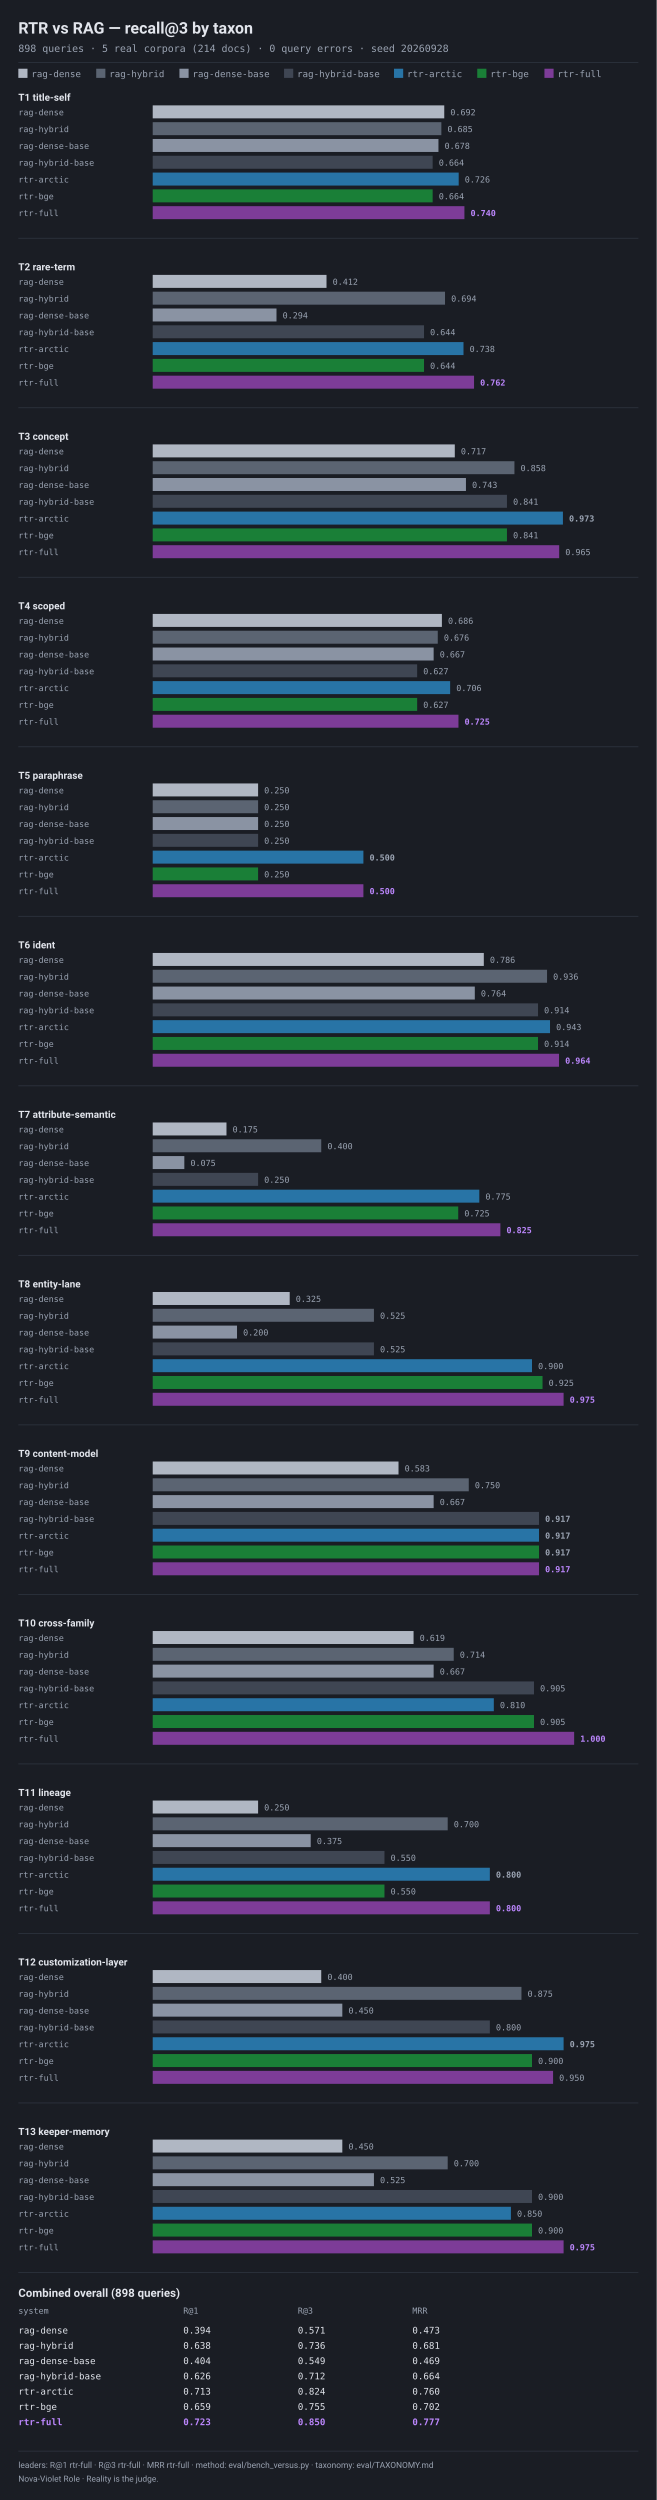
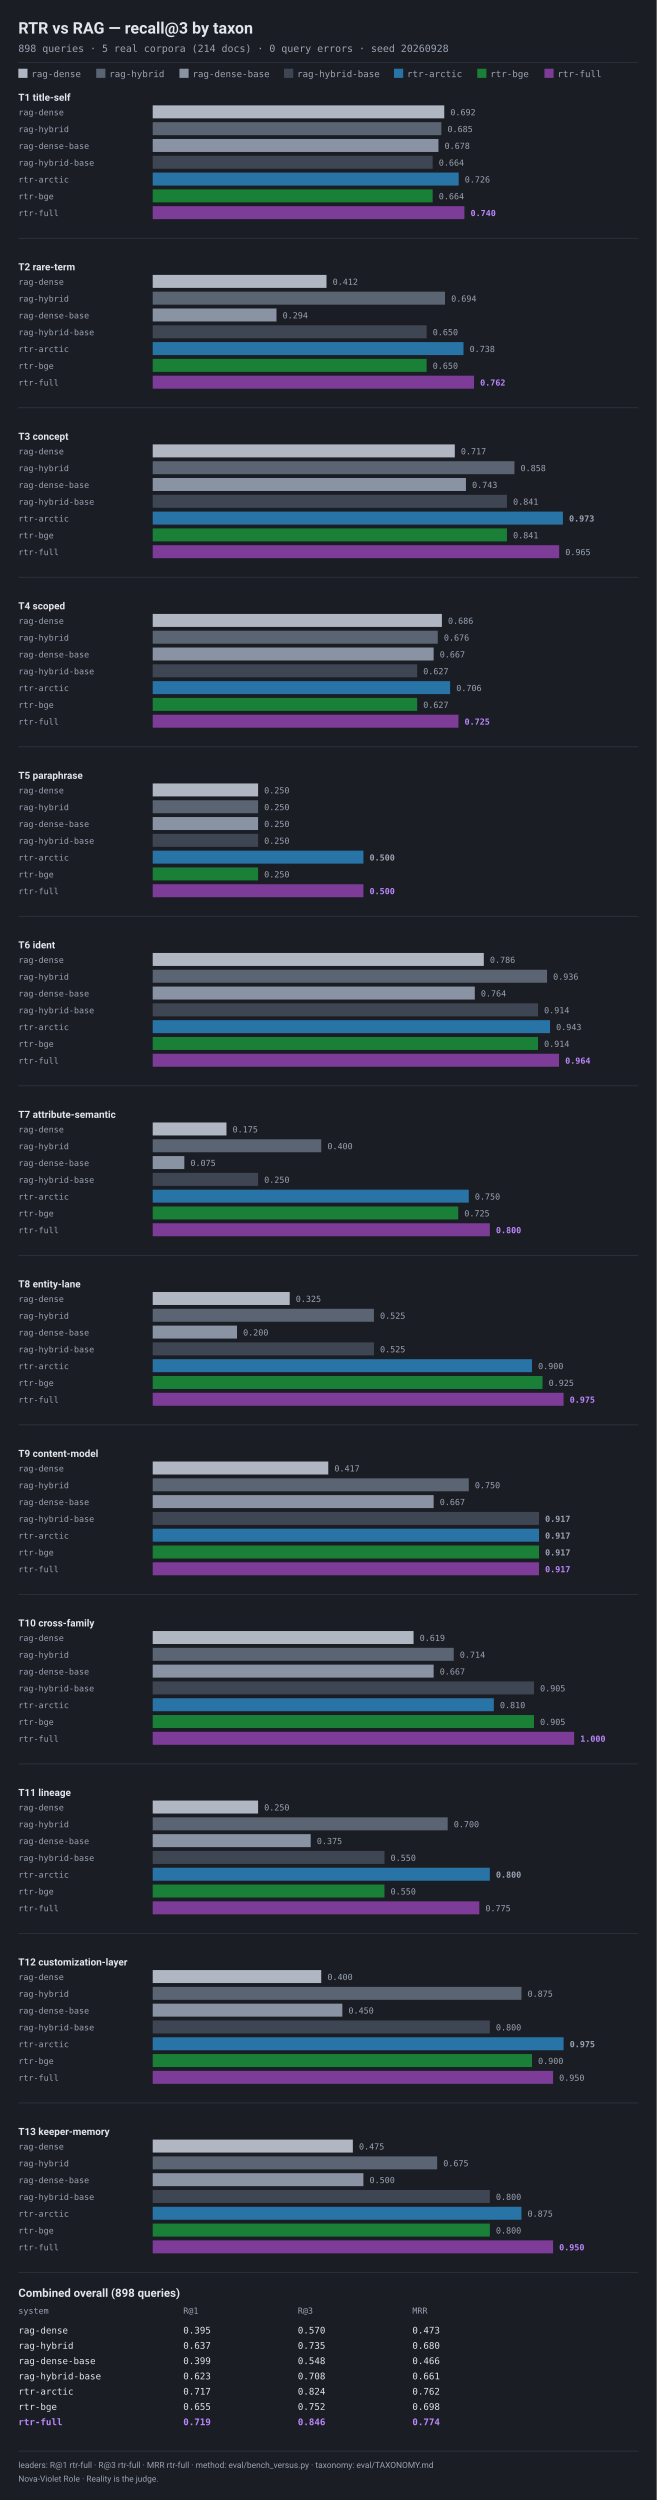
<svg xmlns="http://www.w3.org/2000/svg" width="860" height="3274" viewBox="0 0 860 3274" font-family="-apple-system,BlinkMacSystemFont,Segoe UI,Roboto,Helvetica,Arial,sans-serif">
  <rect width="860" height="3274" fill="#1a1d24" />
  <text x="24" y="44" font-family="-apple-system,BlinkMacSystemFont,Segoe UI,Roboto,Helvetica,Arial,sans-serif" font-size="21" fill="#e2e5ec" text-anchor="start" font-weight="bold">RTR vs RAG — recall@3 by taxon</text>
  <text x="24" y="68" font-family="ui-monospace,SFMono-Regular,Menlo,Consolas,monospace" font-size="13" fill="#9aa3b2" text-anchor="start">898 queries · 5 real corpora (214 docs) · 0 query errors · seed 20260928</text>
  <line x1="24" y1="82" x2="836" y2="82" stroke="#2e3440" />
  <rect x="24" y="90" width="12" height="12" fill="#b0b7c3" />
  <text x="41" y="101" font-family="ui-monospace,SFMono-Regular,Menlo,Consolas,monospace" font-size="12" fill="#9aa3b2" text-anchor="start">rag-dense</text>
  <rect x="126" y="90" width="12" height="12" fill="#5b6472" />
  <text x="143" y="101" font-family="ui-monospace,SFMono-Regular,Menlo,Consolas,monospace" font-size="12" fill="#9aa3b2" text-anchor="start">rag-hybrid</text>
  <rect x="235" y="90" width="12" height="12" fill="#8a93a3" />
  <text x="252" y="101" font-family="ui-monospace,SFMono-Regular,Menlo,Consolas,monospace" font-size="12" fill="#9aa3b2" text-anchor="start">rag-dense-base</text>
  <rect x="372" y="90" width="12" height="12" fill="#3f4653" />
  <text x="389" y="101" font-family="ui-monospace,SFMono-Regular,Menlo,Consolas,monospace" font-size="12" fill="#9aa3b2" text-anchor="start">rag-hybrid-base</text>
  <rect x="516" y="90" width="12" height="12" fill="#2874a6" />
  <text x="533" y="101" font-family="ui-monospace,SFMono-Regular,Menlo,Consolas,monospace" font-size="12" fill="#9aa3b2" text-anchor="start">rtr-arctic</text>
  <rect x="625" y="90" width="12" height="12" fill="#1a7f37" />
  <text x="642" y="101" font-family="ui-monospace,SFMono-Regular,Menlo,Consolas,monospace" font-size="12" fill="#9aa3b2" text-anchor="start">rtr-bge</text>
  <rect x="713" y="90" width="12" height="12" fill="#7d3c98" />
  <text x="730" y="101" font-family="ui-monospace,SFMono-Regular,Menlo,Consolas,monospace" font-size="12" fill="#9aa3b2" text-anchor="start">rtr-full</text>
  <text x="24" y="132" font-family="-apple-system,BlinkMacSystemFont,Segoe UI,Roboto,Helvetica,Arial,sans-serif" font-size="13" fill="#e2e5ec" text-anchor="start" font-weight="bold">T1 title-self</text>
  <rect x="200" y="138" width="381.8" height="17" fill="#b0b7c3" />
  <text x="24" y="151" font-family="ui-monospace,SFMono-Regular,Menlo,Consolas,monospace" font-size="11" fill="#9aa3b2" text-anchor="start">rag-dense</text>
  <text x="589.761" y="151" font-family="ui-monospace,SFMono-Regular,Menlo,Consolas,monospace" font-size="11" fill="#9aa3b2" text-anchor="start">0.692</text>
  <rect x="200" y="160" width="378.0" height="17" fill="#5b6472" />
  <text x="24" y="173" font-family="ui-monospace,SFMono-Regular,Menlo,Consolas,monospace" font-size="11" fill="#9aa3b2" text-anchor="start">rag-hybrid</text>
  <text x="585.981" y="173" font-family="ui-monospace,SFMono-Regular,Menlo,Consolas,monospace" font-size="11" fill="#9aa3b2" text-anchor="start">0.685</text>
  <rect x="200" y="182" width="374.2" height="17" fill="#8a93a3" />
  <text x="24" y="195" font-family="ui-monospace,SFMono-Regular,Menlo,Consolas,monospace" font-size="11" fill="#9aa3b2" text-anchor="start">rag-dense-base</text>
  <text x="582.201" y="195" font-family="ui-monospace,SFMono-Regular,Menlo,Consolas,monospace" font-size="11" fill="#9aa3b2" text-anchor="start">0.678</text>
  <rect x="200" y="204" width="366.6" height="17" fill="#3f4653" />
  <text x="24" y="217" font-family="ui-monospace,SFMono-Regular,Menlo,Consolas,monospace" font-size="11" fill="#9aa3b2" text-anchor="start">rag-hybrid-base</text>
  <text x="574.641" y="217" font-family="ui-monospace,SFMono-Regular,Menlo,Consolas,monospace" font-size="11" fill="#9aa3b2" text-anchor="start">0.664</text>
  <rect x="200" y="226" width="400.7" height="17" fill="#2874a6" />
  <text x="24" y="239" font-family="ui-monospace,SFMono-Regular,Menlo,Consolas,monospace" font-size="11" fill="#9aa3b2" text-anchor="start">rtr-arctic</text>
  <text x="608.66" y="239" font-family="ui-monospace,SFMono-Regular,Menlo,Consolas,monospace" font-size="11" fill="#9aa3b2" text-anchor="start">0.726</text>
  <rect x="200" y="248" width="366.6" height="17" fill="#1a7f37" />
  <text x="24" y="261" font-family="ui-monospace,SFMono-Regular,Menlo,Consolas,monospace" font-size="11" fill="#9aa3b2" text-anchor="start">rtr-bge</text>
  <text x="574.641" y="261" font-family="ui-monospace,SFMono-Regular,Menlo,Consolas,monospace" font-size="11" fill="#9aa3b2" text-anchor="start">0.664</text>
  <rect x="200" y="270" width="408.2" height="17" fill="#7d3c98" />
  <text x="24" y="283" font-family="ui-monospace,SFMono-Regular,Menlo,Consolas,monospace" font-size="11" fill="#9aa3b2" text-anchor="start">rtr-full</text>
  <text x="616.219" y="283" font-family="ui-monospace,SFMono-Regular,Menlo,Consolas,monospace" font-size="11" fill="#bb86fc" text-anchor="start" font-weight="bold">0.740</text>
  <line x1="24" y1="312" x2="836" y2="312" stroke="#2e3440" />
  <text x="24" y="354" font-family="-apple-system,BlinkMacSystemFont,Segoe UI,Roboto,Helvetica,Arial,sans-serif" font-size="13" fill="#e2e5ec" text-anchor="start" font-weight="bold">T2 rare-term</text>
  <rect x="200" y="360" width="227.6" height="17" fill="#b0b7c3" />
  <text x="24" y="373" font-family="ui-monospace,SFMono-Regular,Menlo,Consolas,monospace" font-size="11" fill="#9aa3b2" text-anchor="start">rag-dense</text>
  <text x="435.639" y="373" font-family="ui-monospace,SFMono-Regular,Menlo,Consolas,monospace" font-size="11" fill="#9aa3b2" text-anchor="start">0.412</text>
  <rect x="200" y="382" width="382.8" height="17" fill="#5b6472" />
  <text x="24" y="395" font-family="ui-monospace,SFMono-Regular,Menlo,Consolas,monospace" font-size="11" fill="#9aa3b2" text-anchor="start">rag-hybrid</text>
  <text x="590.847" y="395" font-family="ui-monospace,SFMono-Regular,Menlo,Consolas,monospace" font-size="11" fill="#9aa3b2" text-anchor="start">0.694</text>
  <rect x="200" y="404" width="162.1" height="17" fill="#8a93a3" />
  <text x="24" y="417" font-family="ui-monospace,SFMono-Regular,Menlo,Consolas,monospace" font-size="11" fill="#9aa3b2" text-anchor="start">rag-dense-base</text>
  <text x="370.106" y="417" font-family="ui-monospace,SFMono-Regular,Menlo,Consolas,monospace" font-size="11" fill="#9aa3b2" text-anchor="start">0.294</text>
-   <rect x="200" y="426" width="355.3" height="17" fill="#3f4653" />
+   <rect x="200" y="426" width="358.7" height="17" fill="#3f4653" />
  <text x="24" y="439" font-family="ui-monospace,SFMono-Regular,Menlo,Consolas,monospace" font-size="11" fill="#9aa3b2" text-anchor="start">rag-hybrid-base</text>
-   <text x="563.255" y="439" font-family="ui-monospace,SFMono-Regular,Menlo,Consolas,monospace" font-size="11" fill="#9aa3b2" text-anchor="start">0.644</text>
+   <text x="566.704" y="439" font-family="ui-monospace,SFMono-Regular,Menlo,Consolas,monospace" font-size="11" fill="#9aa3b2" text-anchor="start">0.650</text>
  <rect x="200" y="448" width="407.0" height="17" fill="#2874a6" />
  <text x="24" y="461" font-family="ui-monospace,SFMono-Regular,Menlo,Consolas,monospace" font-size="11" fill="#9aa3b2" text-anchor="start">rtr-arctic</text>
  <text x="614.991" y="461" font-family="ui-monospace,SFMono-Regular,Menlo,Consolas,monospace" font-size="11" fill="#9aa3b2" text-anchor="start">0.738</text>
-   <rect x="200" y="470" width="355.3" height="17" fill="#1a7f37" />
+   <rect x="200" y="470" width="358.7" height="17" fill="#1a7f37" />
  <text x="24" y="483" font-family="ui-monospace,SFMono-Regular,Menlo,Consolas,monospace" font-size="11" fill="#9aa3b2" text-anchor="start">rtr-bge</text>
-   <text x="563.255" y="483" font-family="ui-monospace,SFMono-Regular,Menlo,Consolas,monospace" font-size="11" fill="#9aa3b2" text-anchor="start">0.644</text>
+   <text x="566.704" y="483" font-family="ui-monospace,SFMono-Regular,Menlo,Consolas,monospace" font-size="11" fill="#9aa3b2" text-anchor="start">0.650</text>
  <rect x="200" y="492" width="420.8" height="17" fill="#7d3c98" />
  <text x="24" y="505" font-family="ui-monospace,SFMono-Regular,Menlo,Consolas,monospace" font-size="11" fill="#9aa3b2" text-anchor="start">rtr-full</text>
  <text x="628.787" y="505" font-family="ui-monospace,SFMono-Regular,Menlo,Consolas,monospace" font-size="11" fill="#bb86fc" text-anchor="start" font-weight="bold">0.762</text>
  <line x1="24" y1="534" x2="836" y2="534" stroke="#2e3440" />
  <text x="24" y="576" font-family="-apple-system,BlinkMacSystemFont,Segoe UI,Roboto,Helvetica,Arial,sans-serif" font-size="13" fill="#e2e5ec" text-anchor="start" font-weight="bold">T3 concept</text>
  <rect x="200" y="582" width="395.6" height="17" fill="#b0b7c3" />
  <text x="24" y="595" font-family="ui-monospace,SFMono-Regular,Menlo,Consolas,monospace" font-size="11" fill="#9aa3b2" text-anchor="start">rag-dense</text>
  <text x="603.575" y="595" font-family="ui-monospace,SFMono-Regular,Menlo,Consolas,monospace" font-size="11" fill="#9aa3b2" text-anchor="start">0.717</text>
  <rect x="200" y="604" width="473.7" height="17" fill="#5b6472" />
  <text x="24" y="617" font-family="ui-monospace,SFMono-Regular,Menlo,Consolas,monospace" font-size="11" fill="#9aa3b2" text-anchor="start">rag-hybrid</text>
  <text x="681.714" y="617" font-family="ui-monospace,SFMono-Regular,Menlo,Consolas,monospace" font-size="11" fill="#9aa3b2" text-anchor="start">0.858</text>
  <rect x="200" y="626" width="410.2" height="17" fill="#8a93a3" />
  <text x="24" y="639" font-family="ui-monospace,SFMono-Regular,Menlo,Consolas,monospace" font-size="11" fill="#9aa3b2" text-anchor="start">rag-dense-base</text>
  <text x="618.226" y="639" font-family="ui-monospace,SFMono-Regular,Menlo,Consolas,monospace" font-size="11" fill="#9aa3b2" text-anchor="start">0.743</text>
  <rect x="200" y="648" width="463.9" height="17" fill="#3f4653" />
  <text x="24" y="661" font-family="ui-monospace,SFMono-Regular,Menlo,Consolas,monospace" font-size="11" fill="#9aa3b2" text-anchor="start">rag-hybrid-base</text>
  <text x="671.946" y="661" font-family="ui-monospace,SFMono-Regular,Menlo,Consolas,monospace" font-size="11" fill="#9aa3b2" text-anchor="start">0.841</text>
  <rect x="200" y="670" width="537.2" height="17" fill="#2874a6" />
  <text x="24" y="683" font-family="ui-monospace,SFMono-Regular,Menlo,Consolas,monospace" font-size="11" fill="#9aa3b2" text-anchor="start">rtr-arctic</text>
  <text x="745.201" y="683" font-family="ui-monospace,SFMono-Regular,Menlo,Consolas,monospace" font-size="11" fill="#9aa3b2" text-anchor="start" font-weight="bold">0.973</text>
  <rect x="200" y="692" width="463.9" height="17" fill="#1a7f37" />
  <text x="24" y="705" font-family="ui-monospace,SFMono-Regular,Menlo,Consolas,monospace" font-size="11" fill="#9aa3b2" text-anchor="start">rtr-bge</text>
  <text x="671.946" y="705" font-family="ui-monospace,SFMono-Regular,Menlo,Consolas,monospace" font-size="11" fill="#9aa3b2" text-anchor="start">0.841</text>
  <rect x="200" y="714" width="532.3" height="17" fill="#7d3c98" />
  <text x="24" y="727" font-family="ui-monospace,SFMono-Regular,Menlo,Consolas,monospace" font-size="11" fill="#9aa3b2" text-anchor="start">rtr-full</text>
  <text x="740.317" y="727" font-family="ui-monospace,SFMono-Regular,Menlo,Consolas,monospace" font-size="11" fill="#9aa3b2" text-anchor="start">0.965</text>
  <line x1="24" y1="756" x2="836" y2="756" stroke="#2e3440" />
  <text x="24" y="798" font-family="-apple-system,BlinkMacSystemFont,Segoe UI,Roboto,Helvetica,Arial,sans-serif" font-size="13" fill="#e2e5ec" text-anchor="start" font-weight="bold">T4 scoped</text>
  <rect x="200" y="804" width="378.7" height="17" fill="#b0b7c3" />
  <text x="24" y="817" font-family="ui-monospace,SFMono-Regular,Menlo,Consolas,monospace" font-size="11" fill="#9aa3b2" text-anchor="start">rag-dense</text>
  <text x="586.722" y="817" font-family="ui-monospace,SFMono-Regular,Menlo,Consolas,monospace" font-size="11" fill="#9aa3b2" text-anchor="start">0.686</text>
  <rect x="200" y="826" width="373.3" height="17" fill="#5b6472" />
  <text x="24" y="839" font-family="ui-monospace,SFMono-Regular,Menlo,Consolas,monospace" font-size="11" fill="#9aa3b2" text-anchor="start">rag-hybrid</text>
  <text x="581.312" y="839" font-family="ui-monospace,SFMono-Regular,Menlo,Consolas,monospace" font-size="11" fill="#9aa3b2" text-anchor="start">0.676</text>
  <rect x="200" y="848" width="367.9" height="17" fill="#8a93a3" />
  <text x="24" y="861" font-family="ui-monospace,SFMono-Regular,Menlo,Consolas,monospace" font-size="11" fill="#9aa3b2" text-anchor="start">rag-dense-base</text>
  <text x="575.901" y="861" font-family="ui-monospace,SFMono-Regular,Menlo,Consolas,monospace" font-size="11" fill="#9aa3b2" text-anchor="start">0.667</text>
  <rect x="200" y="870" width="346.3" height="17" fill="#3f4653" />
  <text x="24" y="883" font-family="ui-monospace,SFMono-Regular,Menlo,Consolas,monospace" font-size="11" fill="#9aa3b2" text-anchor="start">rag-hybrid-base</text>
  <text x="554.26" y="883" font-family="ui-monospace,SFMono-Regular,Menlo,Consolas,monospace" font-size="11" fill="#9aa3b2" text-anchor="start">0.627</text>
  <rect x="200" y="892" width="389.5" height="17" fill="#2874a6" />
  <text x="24" y="905" font-family="ui-monospace,SFMono-Regular,Menlo,Consolas,monospace" font-size="11" fill="#9aa3b2" text-anchor="start">rtr-arctic</text>
  <text x="597.542" y="905" font-family="ui-monospace,SFMono-Regular,Menlo,Consolas,monospace" font-size="11" fill="#9aa3b2" text-anchor="start">0.706</text>
  <rect x="200" y="914" width="346.3" height="17" fill="#1a7f37" />
  <text x="24" y="927" font-family="ui-monospace,SFMono-Regular,Menlo,Consolas,monospace" font-size="11" fill="#9aa3b2" text-anchor="start">rtr-bge</text>
  <text x="554.26" y="927" font-family="ui-monospace,SFMono-Regular,Menlo,Consolas,monospace" font-size="11" fill="#9aa3b2" text-anchor="start">0.627</text>
  <rect x="200" y="936" width="400.4" height="17" fill="#7d3c98" />
  <text x="24" y="949" font-family="ui-monospace,SFMono-Regular,Menlo,Consolas,monospace" font-size="11" fill="#9aa3b2" text-anchor="start">rtr-full</text>
  <text x="608.363" y="949" font-family="ui-monospace,SFMono-Regular,Menlo,Consolas,monospace" font-size="11" fill="#bb86fc" text-anchor="start" font-weight="bold">0.725</text>
  <line x1="24" y1="978" x2="836" y2="978" stroke="#2e3440" />
  <text x="24" y="1020" font-family="-apple-system,BlinkMacSystemFont,Segoe UI,Roboto,Helvetica,Arial,sans-serif" font-size="13" fill="#e2e5ec" text-anchor="start" font-weight="bold">T5 paraphrase</text>
  <rect x="200" y="1026" width="138.0" height="17" fill="#b0b7c3" />
  <text x="24" y="1039" font-family="ui-monospace,SFMono-Regular,Menlo,Consolas,monospace" font-size="11" fill="#9aa3b2" text-anchor="start">rag-dense</text>
  <text x="345.963" y="1039" font-family="ui-monospace,SFMono-Regular,Menlo,Consolas,monospace" font-size="11" fill="#9aa3b2" text-anchor="start">0.250</text>
  <rect x="200" y="1048" width="138.0" height="17" fill="#5b6472" />
  <text x="24" y="1061" font-family="ui-monospace,SFMono-Regular,Menlo,Consolas,monospace" font-size="11" fill="#9aa3b2" text-anchor="start">rag-hybrid</text>
  <text x="345.963" y="1061" font-family="ui-monospace,SFMono-Regular,Menlo,Consolas,monospace" font-size="11" fill="#9aa3b2" text-anchor="start">0.250</text>
  <rect x="200" y="1070" width="138.0" height="17" fill="#8a93a3" />
  <text x="24" y="1083" font-family="ui-monospace,SFMono-Regular,Menlo,Consolas,monospace" font-size="11" fill="#9aa3b2" text-anchor="start">rag-dense-base</text>
  <text x="345.963" y="1083" font-family="ui-monospace,SFMono-Regular,Menlo,Consolas,monospace" font-size="11" fill="#9aa3b2" text-anchor="start">0.250</text>
  <rect x="200" y="1092" width="138.0" height="17" fill="#3f4653" />
  <text x="24" y="1105" font-family="ui-monospace,SFMono-Regular,Menlo,Consolas,monospace" font-size="11" fill="#9aa3b2" text-anchor="start">rag-hybrid-base</text>
  <text x="345.963" y="1105" font-family="ui-monospace,SFMono-Regular,Menlo,Consolas,monospace" font-size="11" fill="#9aa3b2" text-anchor="start">0.250</text>
  <rect x="200" y="1114" width="275.9" height="17" fill="#2874a6" />
  <text x="24" y="1127" font-family="ui-monospace,SFMono-Regular,Menlo,Consolas,monospace" font-size="11" fill="#9aa3b2" text-anchor="start">rtr-arctic</text>
  <text x="483.926" y="1127" font-family="ui-monospace,SFMono-Regular,Menlo,Consolas,monospace" font-size="11" fill="#9aa3b2" text-anchor="start" font-weight="bold">0.500</text>
  <rect x="200" y="1136" width="138.0" height="17" fill="#1a7f37" />
  <text x="24" y="1149" font-family="ui-monospace,SFMono-Regular,Menlo,Consolas,monospace" font-size="11" fill="#9aa3b2" text-anchor="start">rtr-bge</text>
  <text x="345.963" y="1149" font-family="ui-monospace,SFMono-Regular,Menlo,Consolas,monospace" font-size="11" fill="#9aa3b2" text-anchor="start">0.250</text>
  <rect x="200" y="1158" width="275.9" height="17" fill="#7d3c98" />
  <text x="24" y="1171" font-family="ui-monospace,SFMono-Regular,Menlo,Consolas,monospace" font-size="11" fill="#9aa3b2" text-anchor="start">rtr-full</text>
  <text x="483.926" y="1171" font-family="ui-monospace,SFMono-Regular,Menlo,Consolas,monospace" font-size="11" fill="#bb86fc" text-anchor="start" font-weight="bold">0.500</text>
  <line x1="24" y1="1200" x2="836" y2="1200" stroke="#2e3440" />
  <text x="24" y="1242" font-family="-apple-system,BlinkMacSystemFont,Segoe UI,Roboto,Helvetica,Arial,sans-serif" font-size="13" fill="#e2e5ec" text-anchor="start" font-weight="bold">T6 ident</text>
  <rect x="200" y="1248" width="433.6" height="17" fill="#b0b7c3" />
  <text x="24" y="1261" font-family="ui-monospace,SFMono-Regular,Menlo,Consolas,monospace" font-size="11" fill="#9aa3b2" text-anchor="start">rag-dense</text>
  <text x="641.598" y="1261" font-family="ui-monospace,SFMono-Regular,Menlo,Consolas,monospace" font-size="11" fill="#9aa3b2" text-anchor="start">0.786</text>
  <rect x="200" y="1270" width="516.4" height="17" fill="#5b6472" />
  <text x="24" y="1283" font-family="ui-monospace,SFMono-Regular,Menlo,Consolas,monospace" font-size="11" fill="#9aa3b2" text-anchor="start">rag-hybrid</text>
  <text x="724.376" y="1283" font-family="ui-monospace,SFMono-Regular,Menlo,Consolas,monospace" font-size="11" fill="#9aa3b2" text-anchor="start">0.936</text>
  <rect x="200" y="1292" width="421.8" height="17" fill="#8a93a3" />
  <text x="24" y="1305" font-family="ui-monospace,SFMono-Regular,Menlo,Consolas,monospace" font-size="11" fill="#9aa3b2" text-anchor="start">rag-dense-base</text>
  <text x="629.772" y="1305" font-family="ui-monospace,SFMono-Regular,Menlo,Consolas,monospace" font-size="11" fill="#9aa3b2" text-anchor="start">0.764</text>
  <rect x="200" y="1314" width="504.6" height="17" fill="#3f4653" />
  <text x="24" y="1327" font-family="ui-monospace,SFMono-Regular,Menlo,Consolas,monospace" font-size="11" fill="#9aa3b2" text-anchor="start">rag-hybrid-base</text>
  <text x="712.55" y="1327" font-family="ui-monospace,SFMono-Regular,Menlo,Consolas,monospace" font-size="11" fill="#9aa3b2" text-anchor="start">0.914</text>
  <rect x="200" y="1336" width="520.3" height="17" fill="#2874a6" />
  <text x="24" y="1349" font-family="ui-monospace,SFMono-Regular,Menlo,Consolas,monospace" font-size="11" fill="#9aa3b2" text-anchor="start">rtr-arctic</text>
  <text x="728.317" y="1349" font-family="ui-monospace,SFMono-Regular,Menlo,Consolas,monospace" font-size="11" fill="#9aa3b2" text-anchor="start">0.943</text>
  <rect x="200" y="1358" width="504.6" height="17" fill="#1a7f37" />
  <text x="24" y="1371" font-family="ui-monospace,SFMono-Regular,Menlo,Consolas,monospace" font-size="11" fill="#9aa3b2" text-anchor="start">rtr-bge</text>
  <text x="712.55" y="1371" font-family="ui-monospace,SFMono-Regular,Menlo,Consolas,monospace" font-size="11" fill="#9aa3b2" text-anchor="start">0.914</text>
  <rect x="200" y="1380" width="532.1" height="17" fill="#7d3c98" />
  <text x="24" y="1393" font-family="ui-monospace,SFMono-Regular,Menlo,Consolas,monospace" font-size="11" fill="#9aa3b2" text-anchor="start">rtr-full</text>
  <text x="740.143" y="1393" font-family="ui-monospace,SFMono-Regular,Menlo,Consolas,monospace" font-size="11" fill="#bb86fc" text-anchor="start" font-weight="bold">0.964</text>
  <line x1="24" y1="1422" x2="836" y2="1422" stroke="#2e3440" />
  <text x="24" y="1464" font-family="-apple-system,BlinkMacSystemFont,Segoe UI,Roboto,Helvetica,Arial,sans-serif" font-size="13" fill="#e2e5ec" text-anchor="start" font-weight="bold">T7 attribute-semantic</text>
  <rect x="200" y="1470" width="96.6" height="17" fill="#b0b7c3" />
  <text x="24" y="1483" font-family="ui-monospace,SFMono-Regular,Menlo,Consolas,monospace" font-size="11" fill="#9aa3b2" text-anchor="start">rag-dense</text>
  <text x="304.574" y="1483" font-family="ui-monospace,SFMono-Regular,Menlo,Consolas,monospace" font-size="11" fill="#9aa3b2" text-anchor="start">0.175</text>
  <rect x="200" y="1492" width="220.7" height="17" fill="#5b6472" />
  <text x="24" y="1505" font-family="ui-monospace,SFMono-Regular,Menlo,Consolas,monospace" font-size="11" fill="#9aa3b2" text-anchor="start">rag-hybrid</text>
  <text x="428.741" y="1505" font-family="ui-monospace,SFMono-Regular,Menlo,Consolas,monospace" font-size="11" fill="#9aa3b2" text-anchor="start">0.400</text>
  <rect x="200" y="1514" width="41.4" height="17" fill="#8a93a3" />
  <text x="24" y="1527" font-family="ui-monospace,SFMono-Regular,Menlo,Consolas,monospace" font-size="11" fill="#9aa3b2" text-anchor="start">rag-dense-base</text>
  <text x="249.389" y="1527" font-family="ui-monospace,SFMono-Regular,Menlo,Consolas,monospace" font-size="11" fill="#9aa3b2" text-anchor="start">0.075</text>
  <rect x="200" y="1536" width="138.0" height="17" fill="#3f4653" />
  <text x="24" y="1549" font-family="ui-monospace,SFMono-Regular,Menlo,Consolas,monospace" font-size="11" fill="#9aa3b2" text-anchor="start">rag-hybrid-base</text>
  <text x="345.963" y="1549" font-family="ui-monospace,SFMono-Regular,Menlo,Consolas,monospace" font-size="11" fill="#9aa3b2" text-anchor="start">0.250</text>
-   <rect x="200" y="1558" width="427.7" height="17" fill="#2874a6" />
+   <rect x="200" y="1558" width="413.9" height="17" fill="#2874a6" />
  <text x="24" y="1571" font-family="ui-monospace,SFMono-Regular,Menlo,Consolas,monospace" font-size="11" fill="#9aa3b2" text-anchor="start">rtr-arctic</text>
-   <text x="635.685" y="1571" font-family="ui-monospace,SFMono-Regular,Menlo,Consolas,monospace" font-size="11" fill="#9aa3b2" text-anchor="start">0.775</text>
+   <text x="621.889" y="1571" font-family="ui-monospace,SFMono-Regular,Menlo,Consolas,monospace" font-size="11" fill="#9aa3b2" text-anchor="start">0.750</text>
  <rect x="200" y="1580" width="400.1" height="17" fill="#1a7f37" />
  <text x="24" y="1593" font-family="ui-monospace,SFMono-Regular,Menlo,Consolas,monospace" font-size="11" fill="#9aa3b2" text-anchor="start">rtr-bge</text>
  <text x="608.093" y="1593" font-family="ui-monospace,SFMono-Regular,Menlo,Consolas,monospace" font-size="11" fill="#9aa3b2" text-anchor="start">0.725</text>
-   <rect x="200" y="1602" width="455.3" height="17" fill="#7d3c98" />
+   <rect x="200" y="1602" width="441.5" height="17" fill="#7d3c98" />
  <text x="24" y="1615" font-family="ui-monospace,SFMono-Regular,Menlo,Consolas,monospace" font-size="11" fill="#9aa3b2" text-anchor="start">rtr-full</text>
-   <text x="663.278" y="1615" font-family="ui-monospace,SFMono-Regular,Menlo,Consolas,monospace" font-size="11" fill="#bb86fc" text-anchor="start" font-weight="bold">0.825</text>
+   <text x="649.481" y="1615" font-family="ui-monospace,SFMono-Regular,Menlo,Consolas,monospace" font-size="11" fill="#bb86fc" text-anchor="start" font-weight="bold">0.800</text>
  <line x1="24" y1="1644" x2="836" y2="1644" stroke="#2e3440" />
  <text x="24" y="1686" font-family="-apple-system,BlinkMacSystemFont,Segoe UI,Roboto,Helvetica,Arial,sans-serif" font-size="13" fill="#e2e5ec" text-anchor="start" font-weight="bold">T8 entity-lane</text>
  <rect x="200" y="1692" width="179.4" height="17" fill="#b0b7c3" />
  <text x="24" y="1705" font-family="ui-monospace,SFMono-Regular,Menlo,Consolas,monospace" font-size="11" fill="#9aa3b2" text-anchor="start">rag-dense</text>
  <text x="387.352" y="1705" font-family="ui-monospace,SFMono-Regular,Menlo,Consolas,monospace" font-size="11" fill="#9aa3b2" text-anchor="start">0.325</text>
  <rect x="200" y="1714" width="289.7" height="17" fill="#5b6472" />
  <text x="24" y="1727" font-family="ui-monospace,SFMono-Regular,Menlo,Consolas,monospace" font-size="11" fill="#9aa3b2" text-anchor="start">rag-hybrid</text>
  <text x="497.722" y="1727" font-family="ui-monospace,SFMono-Regular,Menlo,Consolas,monospace" font-size="11" fill="#9aa3b2" text-anchor="start">0.525</text>
  <rect x="200" y="1736" width="110.4" height="17" fill="#8a93a3" />
  <text x="24" y="1749" font-family="ui-monospace,SFMono-Regular,Menlo,Consolas,monospace" font-size="11" fill="#9aa3b2" text-anchor="start">rag-dense-base</text>
  <text x="318.37" y="1749" font-family="ui-monospace,SFMono-Regular,Menlo,Consolas,monospace" font-size="11" fill="#9aa3b2" text-anchor="start">0.200</text>
  <rect x="200" y="1758" width="289.7" height="17" fill="#3f4653" />
  <text x="24" y="1771" font-family="ui-monospace,SFMono-Regular,Menlo,Consolas,monospace" font-size="11" fill="#9aa3b2" text-anchor="start">rag-hybrid-base</text>
  <text x="497.722" y="1771" font-family="ui-monospace,SFMono-Regular,Menlo,Consolas,monospace" font-size="11" fill="#9aa3b2" text-anchor="start">0.525</text>
  <rect x="200" y="1780" width="496.7" height="17" fill="#2874a6" />
  <text x="24" y="1793" font-family="ui-monospace,SFMono-Regular,Menlo,Consolas,monospace" font-size="11" fill="#9aa3b2" text-anchor="start">rtr-arctic</text>
  <text x="704.667" y="1793" font-family="ui-monospace,SFMono-Regular,Menlo,Consolas,monospace" font-size="11" fill="#9aa3b2" text-anchor="start">0.900</text>
  <rect x="200" y="1802" width="510.5" height="17" fill="#1a7f37" />
  <text x="24" y="1815" font-family="ui-monospace,SFMono-Regular,Menlo,Consolas,monospace" font-size="11" fill="#9aa3b2" text-anchor="start">rtr-bge</text>
  <text x="718.463" y="1815" font-family="ui-monospace,SFMono-Regular,Menlo,Consolas,monospace" font-size="11" fill="#9aa3b2" text-anchor="start">0.925</text>
  <rect x="200" y="1824" width="538.1" height="17" fill="#7d3c98" />
  <text x="24" y="1837" font-family="ui-monospace,SFMono-Regular,Menlo,Consolas,monospace" font-size="11" fill="#9aa3b2" text-anchor="start">rtr-full</text>
  <text x="746.056" y="1837" font-family="ui-monospace,SFMono-Regular,Menlo,Consolas,monospace" font-size="11" fill="#bb86fc" text-anchor="start" font-weight="bold">0.975</text>
  <line x1="24" y1="1866" x2="836" y2="1866" stroke="#2e3440" />
  <text x="24" y="1908" font-family="-apple-system,BlinkMacSystemFont,Segoe UI,Roboto,Helvetica,Arial,sans-serif" font-size="13" fill="#e2e5ec" text-anchor="start" font-weight="bold">T9 content-model</text>
-   <rect x="200" y="1914" width="321.9" height="17" fill="#b0b7c3" />
+   <rect x="200" y="1914" width="229.9" height="17" fill="#b0b7c3" />
  <text x="24" y="1927" font-family="ui-monospace,SFMono-Regular,Menlo,Consolas,monospace" font-size="11" fill="#9aa3b2" text-anchor="start">rag-dense</text>
-   <text x="529.914" y="1927" font-family="ui-monospace,SFMono-Regular,Menlo,Consolas,monospace" font-size="11" fill="#9aa3b2" text-anchor="start">0.583</text>
+   <text x="437.938" y="1927" font-family="ui-monospace,SFMono-Regular,Menlo,Consolas,monospace" font-size="11" fill="#9aa3b2" text-anchor="start">0.417</text>
  <rect x="200" y="1936" width="413.9" height="17" fill="#5b6472" />
  <text x="24" y="1949" font-family="ui-monospace,SFMono-Regular,Menlo,Consolas,monospace" font-size="11" fill="#9aa3b2" text-anchor="start">rag-hybrid</text>
  <text x="621.889" y="1949" font-family="ui-monospace,SFMono-Regular,Menlo,Consolas,monospace" font-size="11" fill="#9aa3b2" text-anchor="start">0.750</text>
  <rect x="200" y="1958" width="367.9" height="17" fill="#8a93a3" />
  <text x="24" y="1971" font-family="ui-monospace,SFMono-Regular,Menlo,Consolas,monospace" font-size="11" fill="#9aa3b2" text-anchor="start">rag-dense-base</text>
  <text x="575.901" y="1971" font-family="ui-monospace,SFMono-Regular,Menlo,Consolas,monospace" font-size="11" fill="#9aa3b2" text-anchor="start">0.667</text>
  <rect x="200" y="1980" width="505.9" height="17" fill="#3f4653" />
  <text x="24" y="1993" font-family="ui-monospace,SFMono-Regular,Menlo,Consolas,monospace" font-size="11" fill="#9aa3b2" text-anchor="start">rag-hybrid-base</text>
  <text x="713.864" y="1993" font-family="ui-monospace,SFMono-Regular,Menlo,Consolas,monospace" font-size="11" fill="#9aa3b2" text-anchor="start" font-weight="bold">0.917</text>
  <rect x="200" y="2002" width="505.9" height="17" fill="#2874a6" />
  <text x="24" y="2015" font-family="ui-monospace,SFMono-Regular,Menlo,Consolas,monospace" font-size="11" fill="#9aa3b2" text-anchor="start">rtr-arctic</text>
  <text x="713.864" y="2015" font-family="ui-monospace,SFMono-Regular,Menlo,Consolas,monospace" font-size="11" fill="#9aa3b2" text-anchor="start" font-weight="bold">0.917</text>
  <rect x="200" y="2024" width="505.9" height="17" fill="#1a7f37" />
  <text x="24" y="2037" font-family="ui-monospace,SFMono-Regular,Menlo,Consolas,monospace" font-size="11" fill="#9aa3b2" text-anchor="start">rtr-bge</text>
  <text x="713.864" y="2037" font-family="ui-monospace,SFMono-Regular,Menlo,Consolas,monospace" font-size="11" fill="#9aa3b2" text-anchor="start" font-weight="bold">0.917</text>
  <rect x="200" y="2046" width="505.9" height="17" fill="#7d3c98" />
  <text x="24" y="2059" font-family="ui-monospace,SFMono-Regular,Menlo,Consolas,monospace" font-size="11" fill="#9aa3b2" text-anchor="start">rtr-full</text>
  <text x="713.864" y="2059" font-family="ui-monospace,SFMono-Regular,Menlo,Consolas,monospace" font-size="11" fill="#bb86fc" text-anchor="start" font-weight="bold">0.917</text>
  <line x1="24" y1="2088" x2="836" y2="2088" stroke="#2e3440" />
  <text x="24" y="2130" font-family="-apple-system,BlinkMacSystemFont,Segoe UI,Roboto,Helvetica,Arial,sans-serif" font-size="13" fill="#e2e5ec" text-anchor="start" font-weight="bold">T10 cross-family</text>
  <rect x="200" y="2136" width="341.6" height="17" fill="#b0b7c3" />
  <text x="24" y="2149" font-family="ui-monospace,SFMono-Regular,Menlo,Consolas,monospace" font-size="11" fill="#9aa3b2" text-anchor="start">rag-dense</text>
  <text x="549.623" y="2149" font-family="ui-monospace,SFMono-Regular,Menlo,Consolas,monospace" font-size="11" fill="#9aa3b2" text-anchor="start">0.619</text>
  <rect x="200" y="2158" width="394.2" height="17" fill="#5b6472" />
  <text x="24" y="2171" font-family="ui-monospace,SFMono-Regular,Menlo,Consolas,monospace" font-size="11" fill="#9aa3b2" text-anchor="start">rag-hybrid</text>
  <text x="602.18" y="2171" font-family="ui-monospace,SFMono-Regular,Menlo,Consolas,monospace" font-size="11" fill="#9aa3b2" text-anchor="start">0.714</text>
  <rect x="200" y="2180" width="367.9" height="17" fill="#8a93a3" />
  <text x="24" y="2193" font-family="ui-monospace,SFMono-Regular,Menlo,Consolas,monospace" font-size="11" fill="#9aa3b2" text-anchor="start">rag-dense-base</text>
  <text x="575.901" y="2193" font-family="ui-monospace,SFMono-Regular,Menlo,Consolas,monospace" font-size="11" fill="#9aa3b2" text-anchor="start">0.667</text>
  <rect x="200" y="2202" width="499.3" height="17" fill="#3f4653" />
  <text x="24" y="2215" font-family="ui-monospace,SFMono-Regular,Menlo,Consolas,monospace" font-size="11" fill="#9aa3b2" text-anchor="start">rag-hybrid-base</text>
  <text x="707.295" y="2215" font-family="ui-monospace,SFMono-Regular,Menlo,Consolas,monospace" font-size="11" fill="#9aa3b2" text-anchor="start">0.905</text>
  <rect x="200" y="2224" width="446.7" height="17" fill="#2874a6" />
  <text x="24" y="2237" font-family="ui-monospace,SFMono-Regular,Menlo,Consolas,monospace" font-size="11" fill="#9aa3b2" text-anchor="start">rtr-arctic</text>
  <text x="654.737" y="2237" font-family="ui-monospace,SFMono-Regular,Menlo,Consolas,monospace" font-size="11" fill="#9aa3b2" text-anchor="start">0.810</text>
  <rect x="200" y="2246" width="499.3" height="17" fill="#1a7f37" />
  <text x="24" y="2259" font-family="ui-monospace,SFMono-Regular,Menlo,Consolas,monospace" font-size="11" fill="#9aa3b2" text-anchor="start">rtr-bge</text>
  <text x="707.295" y="2259" font-family="ui-monospace,SFMono-Regular,Menlo,Consolas,monospace" font-size="11" fill="#9aa3b2" text-anchor="start">0.905</text>
  <rect x="200" y="2268" width="551.9" height="17" fill="#7d3c98" />
  <text x="24" y="2281" font-family="ui-monospace,SFMono-Regular,Menlo,Consolas,monospace" font-size="11" fill="#9aa3b2" text-anchor="start">rtr-full</text>
  <text x="759.852" y="2281" font-family="ui-monospace,SFMono-Regular,Menlo,Consolas,monospace" font-size="11" fill="#bb86fc" text-anchor="start" font-weight="bold">1.000</text>
  <line x1="24" y1="2310" x2="836" y2="2310" stroke="#2e3440" />
  <text x="24" y="2352" font-family="-apple-system,BlinkMacSystemFont,Segoe UI,Roboto,Helvetica,Arial,sans-serif" font-size="13" fill="#e2e5ec" text-anchor="start" font-weight="bold">T11 lineage</text>
  <rect x="200" y="2358" width="138.0" height="17" fill="#b0b7c3" />
  <text x="24" y="2371" font-family="ui-monospace,SFMono-Regular,Menlo,Consolas,monospace" font-size="11" fill="#9aa3b2" text-anchor="start">rag-dense</text>
  <text x="345.963" y="2371" font-family="ui-monospace,SFMono-Regular,Menlo,Consolas,monospace" font-size="11" fill="#9aa3b2" text-anchor="start">0.250</text>
  <rect x="200" y="2380" width="386.3" height="17" fill="#5b6472" />
  <text x="24" y="2393" font-family="ui-monospace,SFMono-Regular,Menlo,Consolas,monospace" font-size="11" fill="#9aa3b2" text-anchor="start">rag-hybrid</text>
  <text x="594.296" y="2393" font-family="ui-monospace,SFMono-Regular,Menlo,Consolas,monospace" font-size="11" fill="#9aa3b2" text-anchor="start">0.700</text>
  <rect x="200" y="2402" width="206.9" height="17" fill="#8a93a3" />
  <text x="24" y="2415" font-family="ui-monospace,SFMono-Regular,Menlo,Consolas,monospace" font-size="11" fill="#9aa3b2" text-anchor="start">rag-dense-base</text>
  <text x="414.944" y="2415" font-family="ui-monospace,SFMono-Regular,Menlo,Consolas,monospace" font-size="11" fill="#9aa3b2" text-anchor="start">0.375</text>
  <rect x="200" y="2424" width="303.5" height="17" fill="#3f4653" />
  <text x="24" y="2437" font-family="ui-monospace,SFMono-Regular,Menlo,Consolas,monospace" font-size="11" fill="#9aa3b2" text-anchor="start">rag-hybrid-base</text>
  <text x="511.519" y="2437" font-family="ui-monospace,SFMono-Regular,Menlo,Consolas,monospace" font-size="11" fill="#9aa3b2" text-anchor="start">0.550</text>
  <rect x="200" y="2446" width="441.5" height="17" fill="#2874a6" />
  <text x="24" y="2459" font-family="ui-monospace,SFMono-Regular,Menlo,Consolas,monospace" font-size="11" fill="#9aa3b2" text-anchor="start">rtr-arctic</text>
  <text x="649.481" y="2459" font-family="ui-monospace,SFMono-Regular,Menlo,Consolas,monospace" font-size="11" fill="#9aa3b2" text-anchor="start" font-weight="bold">0.800</text>
  <rect x="200" y="2468" width="303.5" height="17" fill="#1a7f37" />
  <text x="24" y="2481" font-family="ui-monospace,SFMono-Regular,Menlo,Consolas,monospace" font-size="11" fill="#9aa3b2" text-anchor="start">rtr-bge</text>
  <text x="511.519" y="2481" font-family="ui-monospace,SFMono-Regular,Menlo,Consolas,monospace" font-size="11" fill="#9aa3b2" text-anchor="start">0.550</text>
-   <rect x="200" y="2490" width="441.5" height="17" fill="#7d3c98" />
+   <rect x="200" y="2490" width="427.7" height="17" fill="#7d3c98" />
  <text x="24" y="2503" font-family="ui-monospace,SFMono-Regular,Menlo,Consolas,monospace" font-size="11" fill="#9aa3b2" text-anchor="start">rtr-full</text>
-   <text x="649.481" y="2503" font-family="ui-monospace,SFMono-Regular,Menlo,Consolas,monospace" font-size="11" fill="#bb86fc" text-anchor="start" font-weight="bold">0.800</text>
+   <text x="635.685" y="2503" font-family="ui-monospace,SFMono-Regular,Menlo,Consolas,monospace" font-size="11" fill="#9aa3b2" text-anchor="start">0.775</text>
  <line x1="24" y1="2532" x2="836" y2="2532" stroke="#2e3440" />
  <text x="24" y="2574" font-family="-apple-system,BlinkMacSystemFont,Segoe UI,Roboto,Helvetica,Arial,sans-serif" font-size="13" fill="#e2e5ec" text-anchor="start" font-weight="bold">T12 customization-layer</text>
  <rect x="200" y="2580" width="220.7" height="17" fill="#b0b7c3" />
  <text x="24" y="2593" font-family="ui-monospace,SFMono-Regular,Menlo,Consolas,monospace" font-size="11" fill="#9aa3b2" text-anchor="start">rag-dense</text>
  <text x="428.741" y="2593" font-family="ui-monospace,SFMono-Regular,Menlo,Consolas,monospace" font-size="11" fill="#9aa3b2" text-anchor="start">0.400</text>
  <rect x="200" y="2602" width="482.9" height="17" fill="#5b6472" />
  <text x="24" y="2615" font-family="ui-monospace,SFMono-Regular,Menlo,Consolas,monospace" font-size="11" fill="#9aa3b2" text-anchor="start">rag-hybrid</text>
  <text x="690.87" y="2615" font-family="ui-monospace,SFMono-Regular,Menlo,Consolas,monospace" font-size="11" fill="#9aa3b2" text-anchor="start">0.875</text>
  <rect x="200" y="2624" width="248.3" height="17" fill="#8a93a3" />
  <text x="24" y="2637" font-family="ui-monospace,SFMono-Regular,Menlo,Consolas,monospace" font-size="11" fill="#9aa3b2" text-anchor="start">rag-dense-base</text>
  <text x="456.333" y="2637" font-family="ui-monospace,SFMono-Regular,Menlo,Consolas,monospace" font-size="11" fill="#9aa3b2" text-anchor="start">0.450</text>
  <rect x="200" y="2646" width="441.5" height="17" fill="#3f4653" />
  <text x="24" y="2659" font-family="ui-monospace,SFMono-Regular,Menlo,Consolas,monospace" font-size="11" fill="#9aa3b2" text-anchor="start">rag-hybrid-base</text>
  <text x="649.481" y="2659" font-family="ui-monospace,SFMono-Regular,Menlo,Consolas,monospace" font-size="11" fill="#9aa3b2" text-anchor="start">0.800</text>
  <rect x="200" y="2668" width="538.1" height="17" fill="#2874a6" />
  <text x="24" y="2681" font-family="ui-monospace,SFMono-Regular,Menlo,Consolas,monospace" font-size="11" fill="#9aa3b2" text-anchor="start">rtr-arctic</text>
  <text x="746.056" y="2681" font-family="ui-monospace,SFMono-Regular,Menlo,Consolas,monospace" font-size="11" fill="#9aa3b2" text-anchor="start" font-weight="bold">0.975</text>
  <rect x="200" y="2690" width="496.7" height="17" fill="#1a7f37" />
  <text x="24" y="2703" font-family="ui-monospace,SFMono-Regular,Menlo,Consolas,monospace" font-size="11" fill="#9aa3b2" text-anchor="start">rtr-bge</text>
  <text x="704.667" y="2703" font-family="ui-monospace,SFMono-Regular,Menlo,Consolas,monospace" font-size="11" fill="#9aa3b2" text-anchor="start">0.900</text>
  <rect x="200" y="2712" width="524.3" height="17" fill="#7d3c98" />
  <text x="24" y="2725" font-family="ui-monospace,SFMono-Regular,Menlo,Consolas,monospace" font-size="11" fill="#9aa3b2" text-anchor="start">rtr-full</text>
  <text x="732.259" y="2725" font-family="ui-monospace,SFMono-Regular,Menlo,Consolas,monospace" font-size="11" fill="#9aa3b2" text-anchor="start">0.950</text>
  <line x1="24" y1="2754" x2="836" y2="2754" stroke="#2e3440" />
  <text x="24" y="2796" font-family="-apple-system,BlinkMacSystemFont,Segoe UI,Roboto,Helvetica,Arial,sans-serif" font-size="13" fill="#e2e5ec" text-anchor="start" font-weight="bold">T13 keeper-memory</text>
-   <rect x="200" y="2802" width="248.3" height="17" fill="#b0b7c3" />
+   <rect x="200" y="2802" width="262.1" height="17" fill="#b0b7c3" />
  <text x="24" y="2815" font-family="ui-monospace,SFMono-Regular,Menlo,Consolas,monospace" font-size="11" fill="#9aa3b2" text-anchor="start">rag-dense</text>
-   <text x="456.333" y="2815" font-family="ui-monospace,SFMono-Regular,Menlo,Consolas,monospace" font-size="11" fill="#9aa3b2" text-anchor="start">0.450</text>
-   <rect x="200" y="2824" width="386.3" height="17" fill="#5b6472" />
+   <text x="470.13" y="2815" font-family="ui-monospace,SFMono-Regular,Menlo,Consolas,monospace" font-size="11" fill="#9aa3b2" text-anchor="start">0.475</text>
+   <rect x="200" y="2824" width="372.5" height="17" fill="#5b6472" />
  <text x="24" y="2837" font-family="ui-monospace,SFMono-Regular,Menlo,Consolas,monospace" font-size="11" fill="#9aa3b2" text-anchor="start">rag-hybrid</text>
-   <text x="594.296" y="2837" font-family="ui-monospace,SFMono-Regular,Menlo,Consolas,monospace" font-size="11" fill="#9aa3b2" text-anchor="start">0.700</text>
-   <rect x="200" y="2846" width="289.7" height="17" fill="#8a93a3" />
+   <text x="580.5" y="2837" font-family="ui-monospace,SFMono-Regular,Menlo,Consolas,monospace" font-size="11" fill="#9aa3b2" text-anchor="start">0.675</text>
+   <rect x="200" y="2846" width="275.9" height="17" fill="#8a93a3" />
  <text x="24" y="2859" font-family="ui-monospace,SFMono-Regular,Menlo,Consolas,monospace" font-size="11" fill="#9aa3b2" text-anchor="start">rag-dense-base</text>
-   <text x="497.722" y="2859" font-family="ui-monospace,SFMono-Regular,Menlo,Consolas,monospace" font-size="11" fill="#9aa3b2" text-anchor="start">0.525</text>
-   <rect x="200" y="2868" width="496.7" height="17" fill="#3f4653" />
+   <text x="483.926" y="2859" font-family="ui-monospace,SFMono-Regular,Menlo,Consolas,monospace" font-size="11" fill="#9aa3b2" text-anchor="start">0.500</text>
+   <rect x="200" y="2868" width="441.5" height="17" fill="#3f4653" />
  <text x="24" y="2881" font-family="ui-monospace,SFMono-Regular,Menlo,Consolas,monospace" font-size="11" fill="#9aa3b2" text-anchor="start">rag-hybrid-base</text>
-   <text x="704.667" y="2881" font-family="ui-monospace,SFMono-Regular,Menlo,Consolas,monospace" font-size="11" fill="#9aa3b2" text-anchor="start">0.900</text>
-   <rect x="200" y="2890" width="469.1" height="17" fill="#2874a6" />
+   <text x="649.481" y="2881" font-family="ui-monospace,SFMono-Regular,Menlo,Consolas,monospace" font-size="11" fill="#9aa3b2" text-anchor="start">0.800</text>
+   <rect x="200" y="2890" width="482.9" height="17" fill="#2874a6" />
  <text x="24" y="2903" font-family="ui-monospace,SFMono-Regular,Menlo,Consolas,monospace" font-size="11" fill="#9aa3b2" text-anchor="start">rtr-arctic</text>
-   <text x="677.074" y="2903" font-family="ui-monospace,SFMono-Regular,Menlo,Consolas,monospace" font-size="11" fill="#9aa3b2" text-anchor="start">0.850</text>
-   <rect x="200" y="2912" width="496.7" height="17" fill="#1a7f37" />
+   <text x="690.87" y="2903" font-family="ui-monospace,SFMono-Regular,Menlo,Consolas,monospace" font-size="11" fill="#9aa3b2" text-anchor="start">0.875</text>
+   <rect x="200" y="2912" width="441.5" height="17" fill="#1a7f37" />
  <text x="24" y="2925" font-family="ui-monospace,SFMono-Regular,Menlo,Consolas,monospace" font-size="11" fill="#9aa3b2" text-anchor="start">rtr-bge</text>
-   <text x="704.667" y="2925" font-family="ui-monospace,SFMono-Regular,Menlo,Consolas,monospace" font-size="11" fill="#9aa3b2" text-anchor="start">0.900</text>
-   <rect x="200" y="2934" width="538.1" height="17" fill="#7d3c98" />
+   <text x="649.481" y="2925" font-family="ui-monospace,SFMono-Regular,Menlo,Consolas,monospace" font-size="11" fill="#9aa3b2" text-anchor="start">0.800</text>
+   <rect x="200" y="2934" width="524.3" height="17" fill="#7d3c98" />
  <text x="24" y="2947" font-family="ui-monospace,SFMono-Regular,Menlo,Consolas,monospace" font-size="11" fill="#9aa3b2" text-anchor="start">rtr-full</text>
-   <text x="746.056" y="2947" font-family="ui-monospace,SFMono-Regular,Menlo,Consolas,monospace" font-size="11" fill="#bb86fc" text-anchor="start" font-weight="bold">0.975</text>
+   <text x="732.259" y="2947" font-family="ui-monospace,SFMono-Regular,Menlo,Consolas,monospace" font-size="11" fill="#bb86fc" text-anchor="start" font-weight="bold">0.950</text>
  <line x1="24" y1="2976" x2="836" y2="2976" stroke="#2e3440" />
  <text x="24" y="3008" font-family="-apple-system,BlinkMacSystemFont,Segoe UI,Roboto,Helvetica,Arial,sans-serif" font-size="15" fill="#e2e5ec" text-anchor="start" font-weight="bold">Combined overall (898 queries)</text>
  <text x="24" y="3030" font-family="ui-monospace,SFMono-Regular,Menlo,Consolas,monospace" font-size="11" fill="#9aa3b2" text-anchor="start">system</text>
  <text x="240" y="3030" font-family="ui-monospace,SFMono-Regular,Menlo,Consolas,monospace" font-size="11" fill="#9aa3b2" text-anchor="start">R@1</text>
  <text x="390" y="3030" font-family="ui-monospace,SFMono-Regular,Menlo,Consolas,monospace" font-size="11" fill="#9aa3b2" text-anchor="start">R@3</text>
  <text x="540" y="3030" font-family="ui-monospace,SFMono-Regular,Menlo,Consolas,monospace" font-size="11" fill="#9aa3b2" text-anchor="start">MRR</text>
  <text x="24" y="3056" font-family="ui-monospace,SFMono-Regular,Menlo,Consolas,monospace" font-size="12" fill="#e2e5ec" text-anchor="start">rag-dense</text>
-   <text x="240" y="3056" font-family="ui-monospace,SFMono-Regular,Menlo,Consolas,monospace" font-size="12" fill="#e2e5ec" text-anchor="start">0.394</text>
-   <text x="390" y="3056" font-family="ui-monospace,SFMono-Regular,Menlo,Consolas,monospace" font-size="12" fill="#e2e5ec" text-anchor="start">0.571</text>
+   <text x="240" y="3056" font-family="ui-monospace,SFMono-Regular,Menlo,Consolas,monospace" font-size="12" fill="#e2e5ec" text-anchor="start">0.395</text>
+   <text x="390" y="3056" font-family="ui-monospace,SFMono-Regular,Menlo,Consolas,monospace" font-size="12" fill="#e2e5ec" text-anchor="start">0.570</text>
  <text x="540" y="3056" font-family="ui-monospace,SFMono-Regular,Menlo,Consolas,monospace" font-size="12" fill="#e2e5ec" text-anchor="start">0.473</text>
  <text x="24" y="3076" font-family="ui-monospace,SFMono-Regular,Menlo,Consolas,monospace" font-size="12" fill="#e2e5ec" text-anchor="start">rag-hybrid</text>
-   <text x="240" y="3076" font-family="ui-monospace,SFMono-Regular,Menlo,Consolas,monospace" font-size="12" fill="#e2e5ec" text-anchor="start">0.638</text>
-   <text x="390" y="3076" font-family="ui-monospace,SFMono-Regular,Menlo,Consolas,monospace" font-size="12" fill="#e2e5ec" text-anchor="start">0.736</text>
-   <text x="540" y="3076" font-family="ui-monospace,SFMono-Regular,Menlo,Consolas,monospace" font-size="12" fill="#e2e5ec" text-anchor="start">0.681</text>
+   <text x="240" y="3076" font-family="ui-monospace,SFMono-Regular,Menlo,Consolas,monospace" font-size="12" fill="#e2e5ec" text-anchor="start">0.637</text>
+   <text x="390" y="3076" font-family="ui-monospace,SFMono-Regular,Menlo,Consolas,monospace" font-size="12" fill="#e2e5ec" text-anchor="start">0.735</text>
+   <text x="540" y="3076" font-family="ui-monospace,SFMono-Regular,Menlo,Consolas,monospace" font-size="12" fill="#e2e5ec" text-anchor="start">0.680</text>
  <text x="24" y="3096" font-family="ui-monospace,SFMono-Regular,Menlo,Consolas,monospace" font-size="12" fill="#e2e5ec" text-anchor="start">rag-dense-base</text>
-   <text x="240" y="3096" font-family="ui-monospace,SFMono-Regular,Menlo,Consolas,monospace" font-size="12" fill="#e2e5ec" text-anchor="start">0.404</text>
-   <text x="390" y="3096" font-family="ui-monospace,SFMono-Regular,Menlo,Consolas,monospace" font-size="12" fill="#e2e5ec" text-anchor="start">0.549</text>
-   <text x="540" y="3096" font-family="ui-monospace,SFMono-Regular,Menlo,Consolas,monospace" font-size="12" fill="#e2e5ec" text-anchor="start">0.469</text>
+   <text x="240" y="3096" font-family="ui-monospace,SFMono-Regular,Menlo,Consolas,monospace" font-size="12" fill="#e2e5ec" text-anchor="start">0.399</text>
+   <text x="390" y="3096" font-family="ui-monospace,SFMono-Regular,Menlo,Consolas,monospace" font-size="12" fill="#e2e5ec" text-anchor="start">0.548</text>
+   <text x="540" y="3096" font-family="ui-monospace,SFMono-Regular,Menlo,Consolas,monospace" font-size="12" fill="#e2e5ec" text-anchor="start">0.466</text>
  <text x="24" y="3116" font-family="ui-monospace,SFMono-Regular,Menlo,Consolas,monospace" font-size="12" fill="#e2e5ec" text-anchor="start">rag-hybrid-base</text>
-   <text x="240" y="3116" font-family="ui-monospace,SFMono-Regular,Menlo,Consolas,monospace" font-size="12" fill="#e2e5ec" text-anchor="start">0.626</text>
-   <text x="390" y="3116" font-family="ui-monospace,SFMono-Regular,Menlo,Consolas,monospace" font-size="12" fill="#e2e5ec" text-anchor="start">0.712</text>
-   <text x="540" y="3116" font-family="ui-monospace,SFMono-Regular,Menlo,Consolas,monospace" font-size="12" fill="#e2e5ec" text-anchor="start">0.664</text>
+   <text x="240" y="3116" font-family="ui-monospace,SFMono-Regular,Menlo,Consolas,monospace" font-size="12" fill="#e2e5ec" text-anchor="start">0.623</text>
+   <text x="390" y="3116" font-family="ui-monospace,SFMono-Regular,Menlo,Consolas,monospace" font-size="12" fill="#e2e5ec" text-anchor="start">0.708</text>
+   <text x="540" y="3116" font-family="ui-monospace,SFMono-Regular,Menlo,Consolas,monospace" font-size="12" fill="#e2e5ec" text-anchor="start">0.661</text>
  <text x="24" y="3136" font-family="ui-monospace,SFMono-Regular,Menlo,Consolas,monospace" font-size="12" fill="#e2e5ec" text-anchor="start">rtr-arctic</text>
-   <text x="240" y="3136" font-family="ui-monospace,SFMono-Regular,Menlo,Consolas,monospace" font-size="12" fill="#e2e5ec" text-anchor="start">0.713</text>
+   <text x="240" y="3136" font-family="ui-monospace,SFMono-Regular,Menlo,Consolas,monospace" font-size="12" fill="#e2e5ec" text-anchor="start">0.717</text>
  <text x="390" y="3136" font-family="ui-monospace,SFMono-Regular,Menlo,Consolas,monospace" font-size="12" fill="#e2e5ec" text-anchor="start">0.824</text>
-   <text x="540" y="3136" font-family="ui-monospace,SFMono-Regular,Menlo,Consolas,monospace" font-size="12" fill="#e2e5ec" text-anchor="start">0.760</text>
+   <text x="540" y="3136" font-family="ui-monospace,SFMono-Regular,Menlo,Consolas,monospace" font-size="12" fill="#e2e5ec" text-anchor="start">0.762</text>
  <text x="24" y="3156" font-family="ui-monospace,SFMono-Regular,Menlo,Consolas,monospace" font-size="12" fill="#e2e5ec" text-anchor="start">rtr-bge</text>
-   <text x="240" y="3156" font-family="ui-monospace,SFMono-Regular,Menlo,Consolas,monospace" font-size="12" fill="#e2e5ec" text-anchor="start">0.659</text>
-   <text x="390" y="3156" font-family="ui-monospace,SFMono-Regular,Menlo,Consolas,monospace" font-size="12" fill="#e2e5ec" text-anchor="start">0.755</text>
-   <text x="540" y="3156" font-family="ui-monospace,SFMono-Regular,Menlo,Consolas,monospace" font-size="12" fill="#e2e5ec" text-anchor="start">0.702</text>
+   <text x="240" y="3156" font-family="ui-monospace,SFMono-Regular,Menlo,Consolas,monospace" font-size="12" fill="#e2e5ec" text-anchor="start">0.655</text>
+   <text x="390" y="3156" font-family="ui-monospace,SFMono-Regular,Menlo,Consolas,monospace" font-size="12" fill="#e2e5ec" text-anchor="start">0.752</text>
+   <text x="540" y="3156" font-family="ui-monospace,SFMono-Regular,Menlo,Consolas,monospace" font-size="12" fill="#e2e5ec" text-anchor="start">0.698</text>
  <text x="24" y="3176" font-family="ui-monospace,SFMono-Regular,Menlo,Consolas,monospace" font-size="12" fill="#bb86fc" text-anchor="start" font-weight="bold">rtr-full</text>
-   <text x="240" y="3176" font-family="ui-monospace,SFMono-Regular,Menlo,Consolas,monospace" font-size="12" fill="#bb86fc" text-anchor="start" font-weight="bold">0.723</text>
-   <text x="390" y="3176" font-family="ui-monospace,SFMono-Regular,Menlo,Consolas,monospace" font-size="12" fill="#bb86fc" text-anchor="start" font-weight="bold">0.850</text>
-   <text x="540" y="3176" font-family="ui-monospace,SFMono-Regular,Menlo,Consolas,monospace" font-size="12" fill="#bb86fc" text-anchor="start" font-weight="bold">0.777</text>
+   <text x="240" y="3176" font-family="ui-monospace,SFMono-Regular,Menlo,Consolas,monospace" font-size="12" fill="#bb86fc" text-anchor="start" font-weight="bold">0.719</text>
+   <text x="390" y="3176" font-family="ui-monospace,SFMono-Regular,Menlo,Consolas,monospace" font-size="12" fill="#bb86fc" text-anchor="start" font-weight="bold">0.846</text>
+   <text x="540" y="3176" font-family="ui-monospace,SFMono-Regular,Menlo,Consolas,monospace" font-size="12" fill="#bb86fc" text-anchor="start" font-weight="bold">0.774</text>
  <line x1="24" y1="3210" x2="836" y2="3210" stroke="#2e3440" />
  <text x="24" y="3232" font-family="-apple-system,BlinkMacSystemFont,Segoe UI,Roboto,Helvetica,Arial,sans-serif" font-size="11" fill="#9aa3b2" text-anchor="start">leaders: R@1 rtr-full · R@3 rtr-full · MRR rtr-full · method: eval/bench_versus.py · taxonomy: eval/TAXONOMY.md</text>
  <text x="24" y="3250" font-family="-apple-system,BlinkMacSystemFont,Segoe UI,Roboto,Helvetica,Arial,sans-serif" font-size="11" fill="#9aa3b2" text-anchor="start">Nova-Violet Role · Reality is the judge.</text>
</svg>
